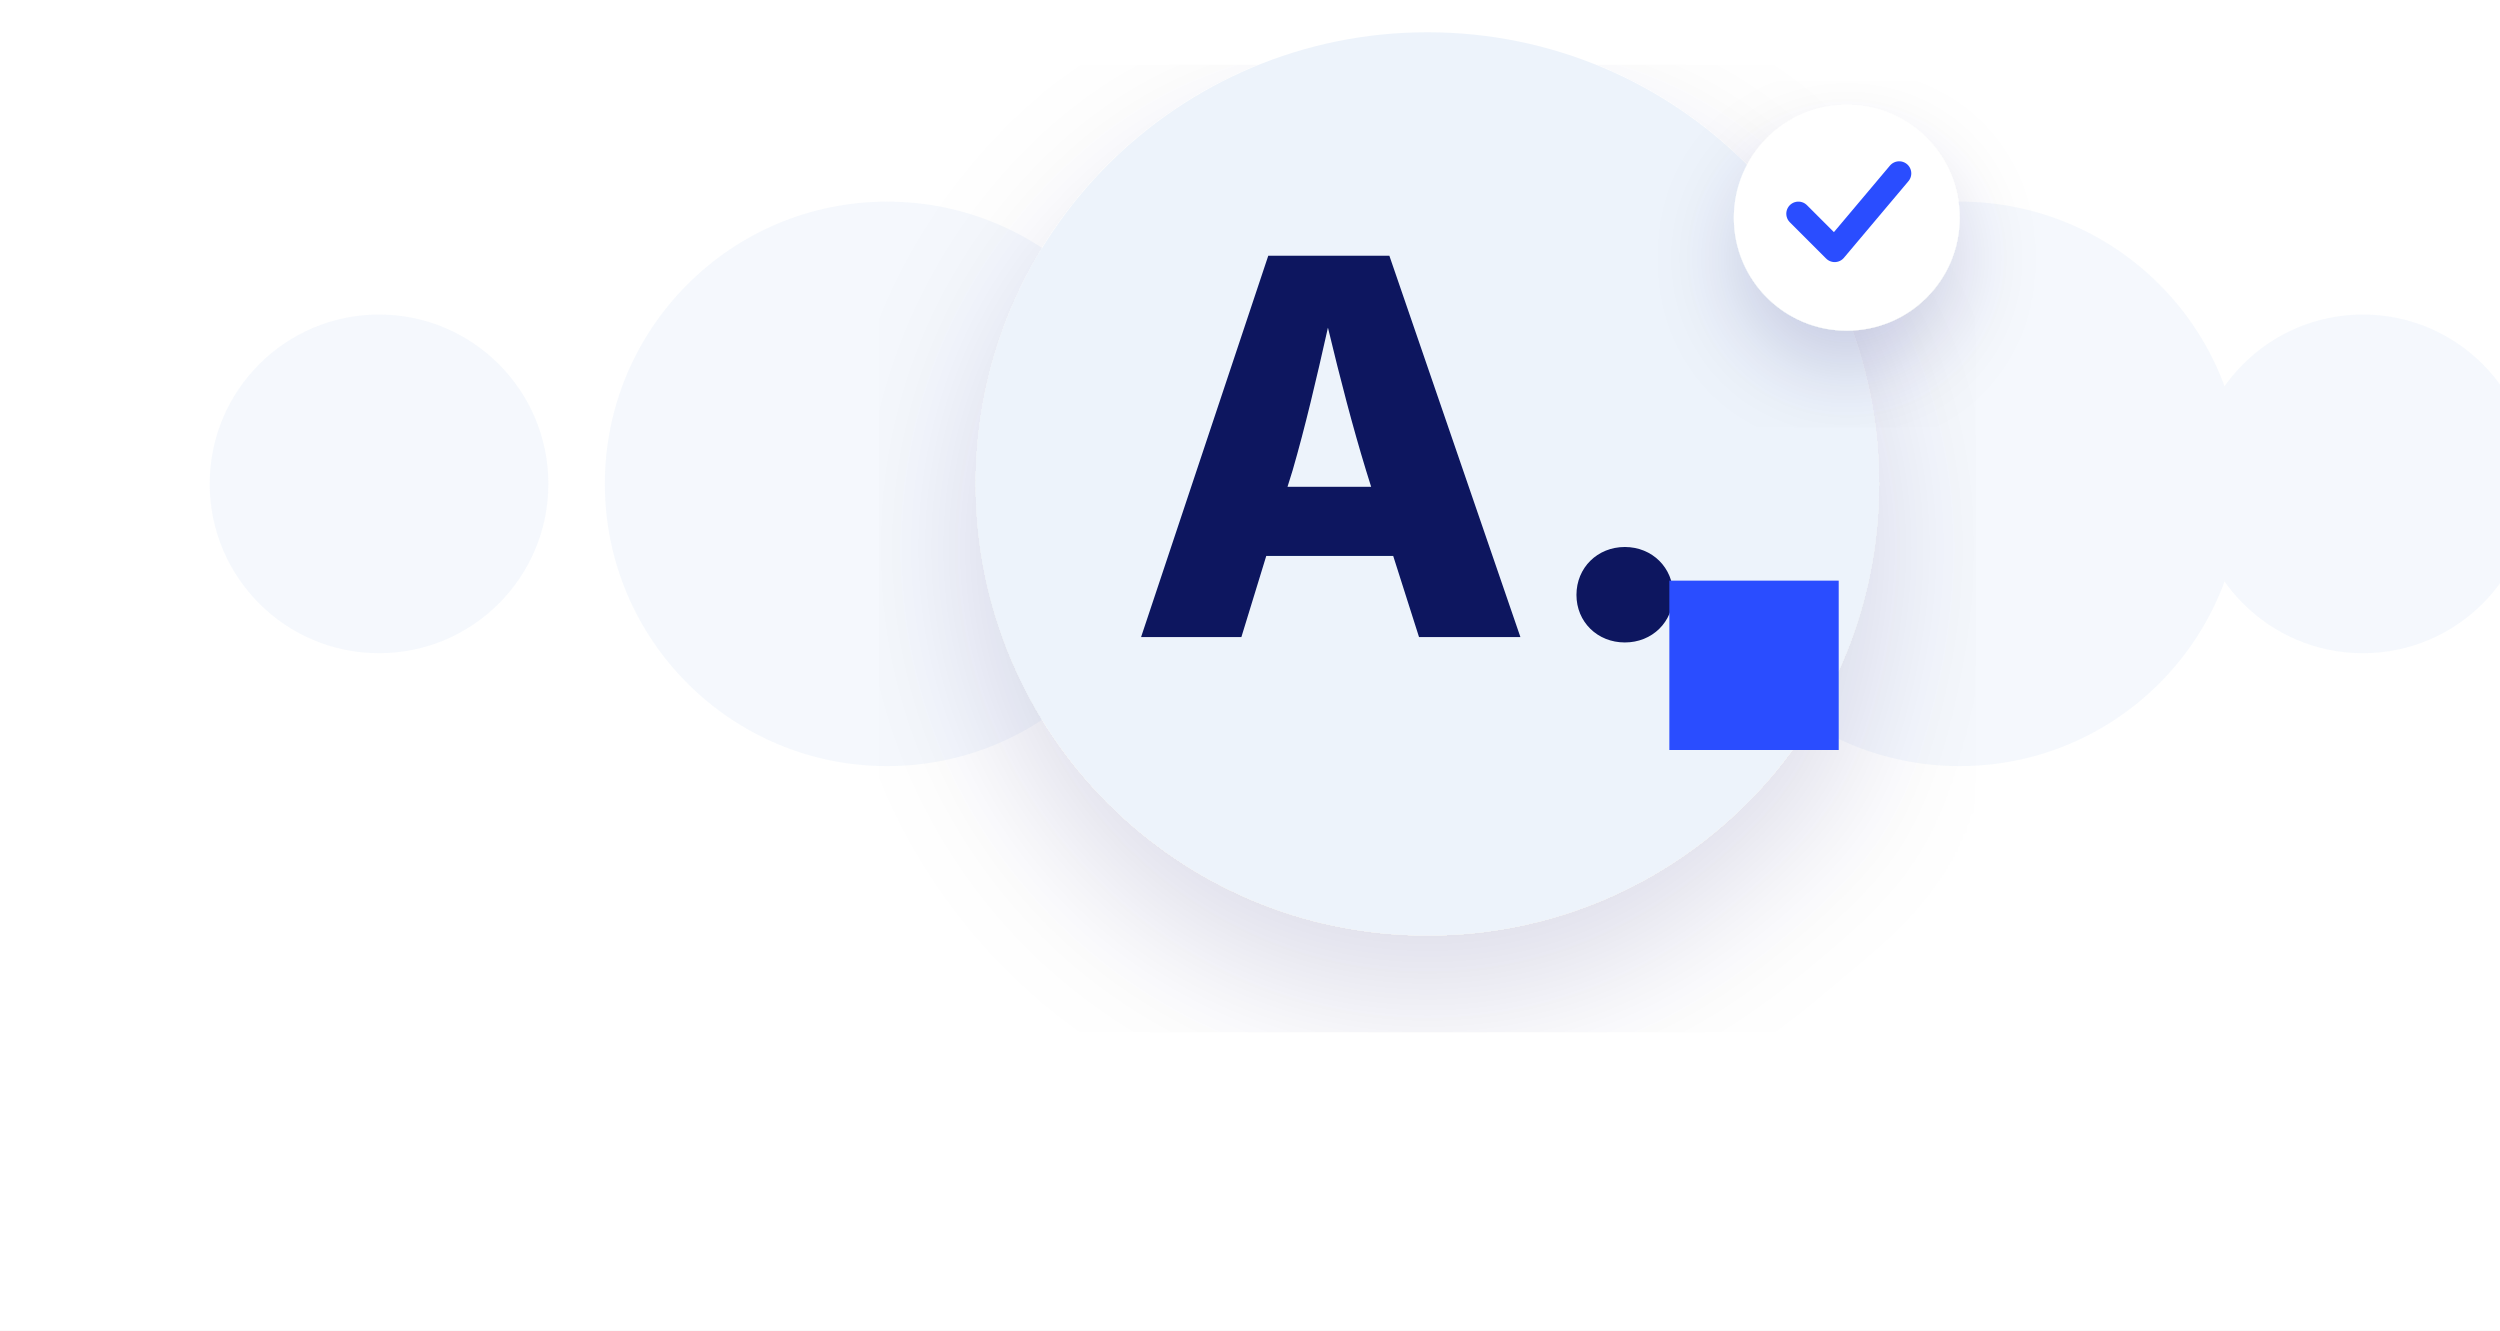
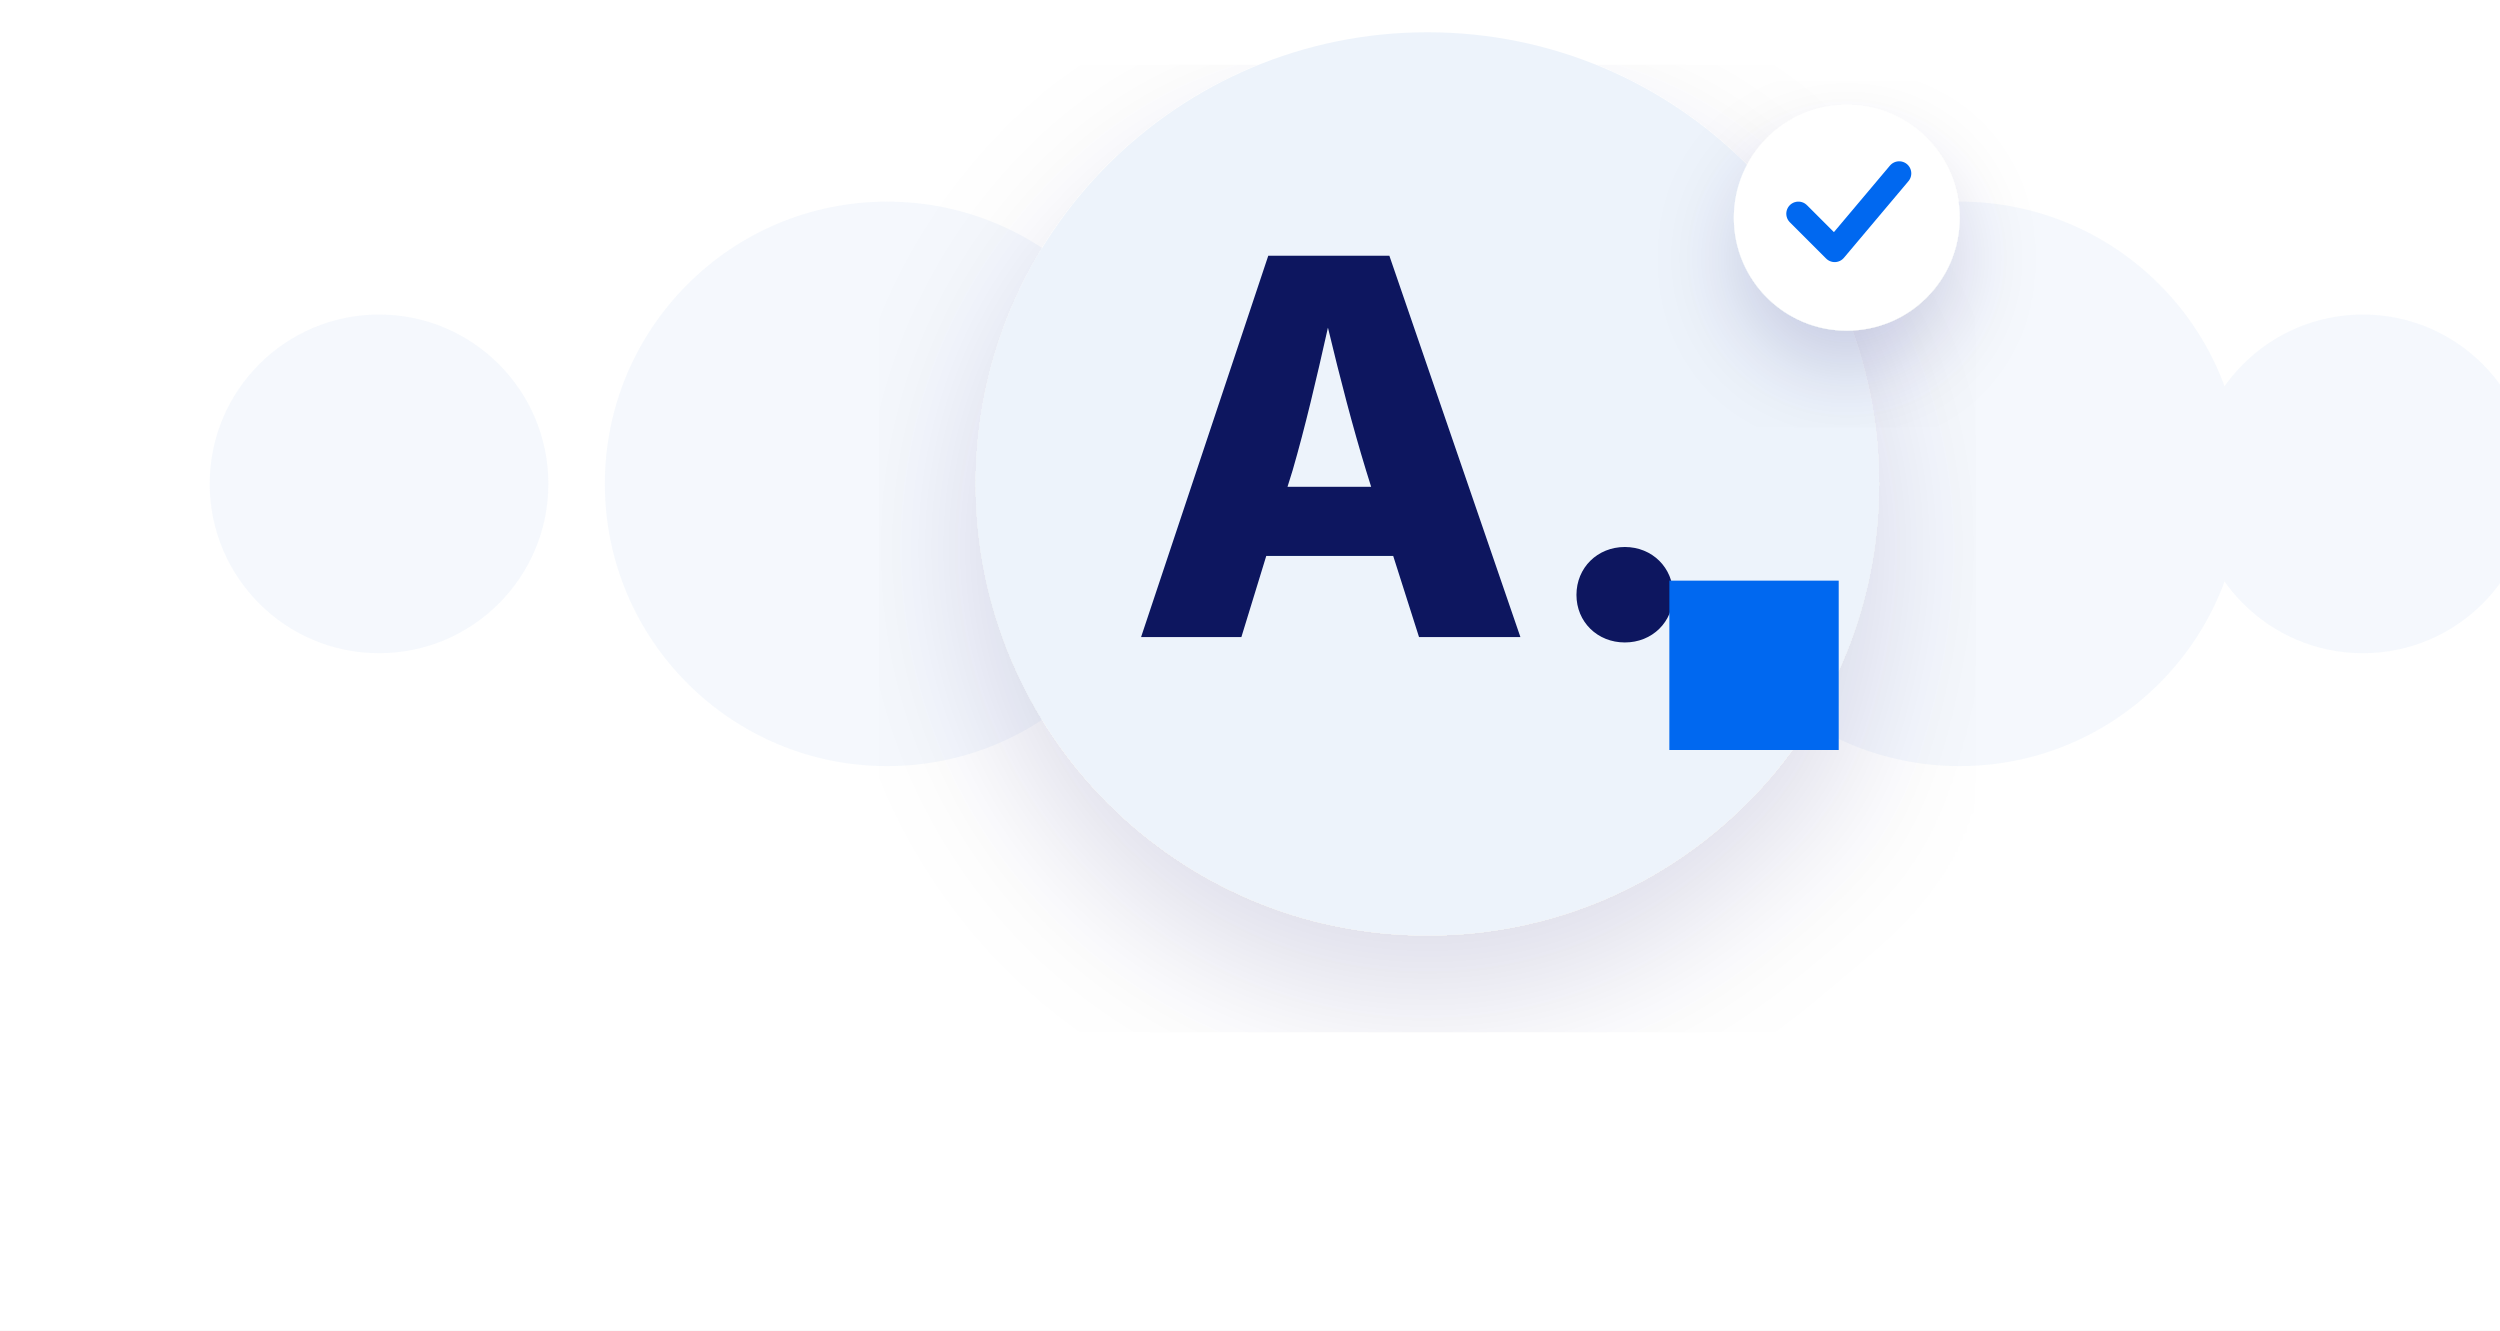
<svg xmlns="http://www.w3.org/2000/svg" width="620" height="330" viewBox="0 0 620 330" fill="none">
  <rect width="620" height="330" fill="white" />
  <g opacity=".55">
    <circle cx="94" cy="120" r="42" fill="#EDF3FB" />
    <circle cx="220" cy="120" r="70" fill="#EDF3FB" />
    <circle cx="486" cy="120" r="70" fill="#EDF3FB" />
    <circle cx="586" cy="120" r="42" fill="#EDF3FB" />
  </g>
  <g filter="url(#logo)">
    <circle cx="354" cy="120" r="112" fill="#EDF3FB" />
    <text x="280" y="158" fill="#0A165E" font-family="Outfit, Inter, Arial" font-size="130" font-weight="800">A.</text>
-     <rect x="414" y="144" width="42" height="42" fill="#2B4DFF" />
+     <rect x="414" y="144" width="42" height="42" fill="#0068f0" />
  </g>
  <g filter="url(#check)">
    <circle cx="458" cy="54" r="28" fill="white" />
-     <path d="M446 53L455 62L471 43" stroke="#2B4DFF" stroke-width="6" stroke-linecap="round" stroke-linejoin="round" />
+     <path d="M446 53L455 62L471 43" stroke="#0068f0" stroke-width="6" stroke-linecap="round" stroke-linejoin="round" />
  </g>
  <defs>
    <filter id="logo" x="218" y="-16" width="272" height="272" filterUnits="userSpaceOnUse">
      <feDropShadow dx="0" dy="16" stdDeviation="18" flood-color="#0A165E" flood-opacity=".14" />
    </filter>
    <filter id="check" x="410" y="10" width="96" height="96" filterUnits="userSpaceOnUse">
      <feDropShadow dx="0" dy="10" stdDeviation="10" flood-color="#0A165E" flood-opacity=".16" />
    </filter>
  </defs>
</svg>
